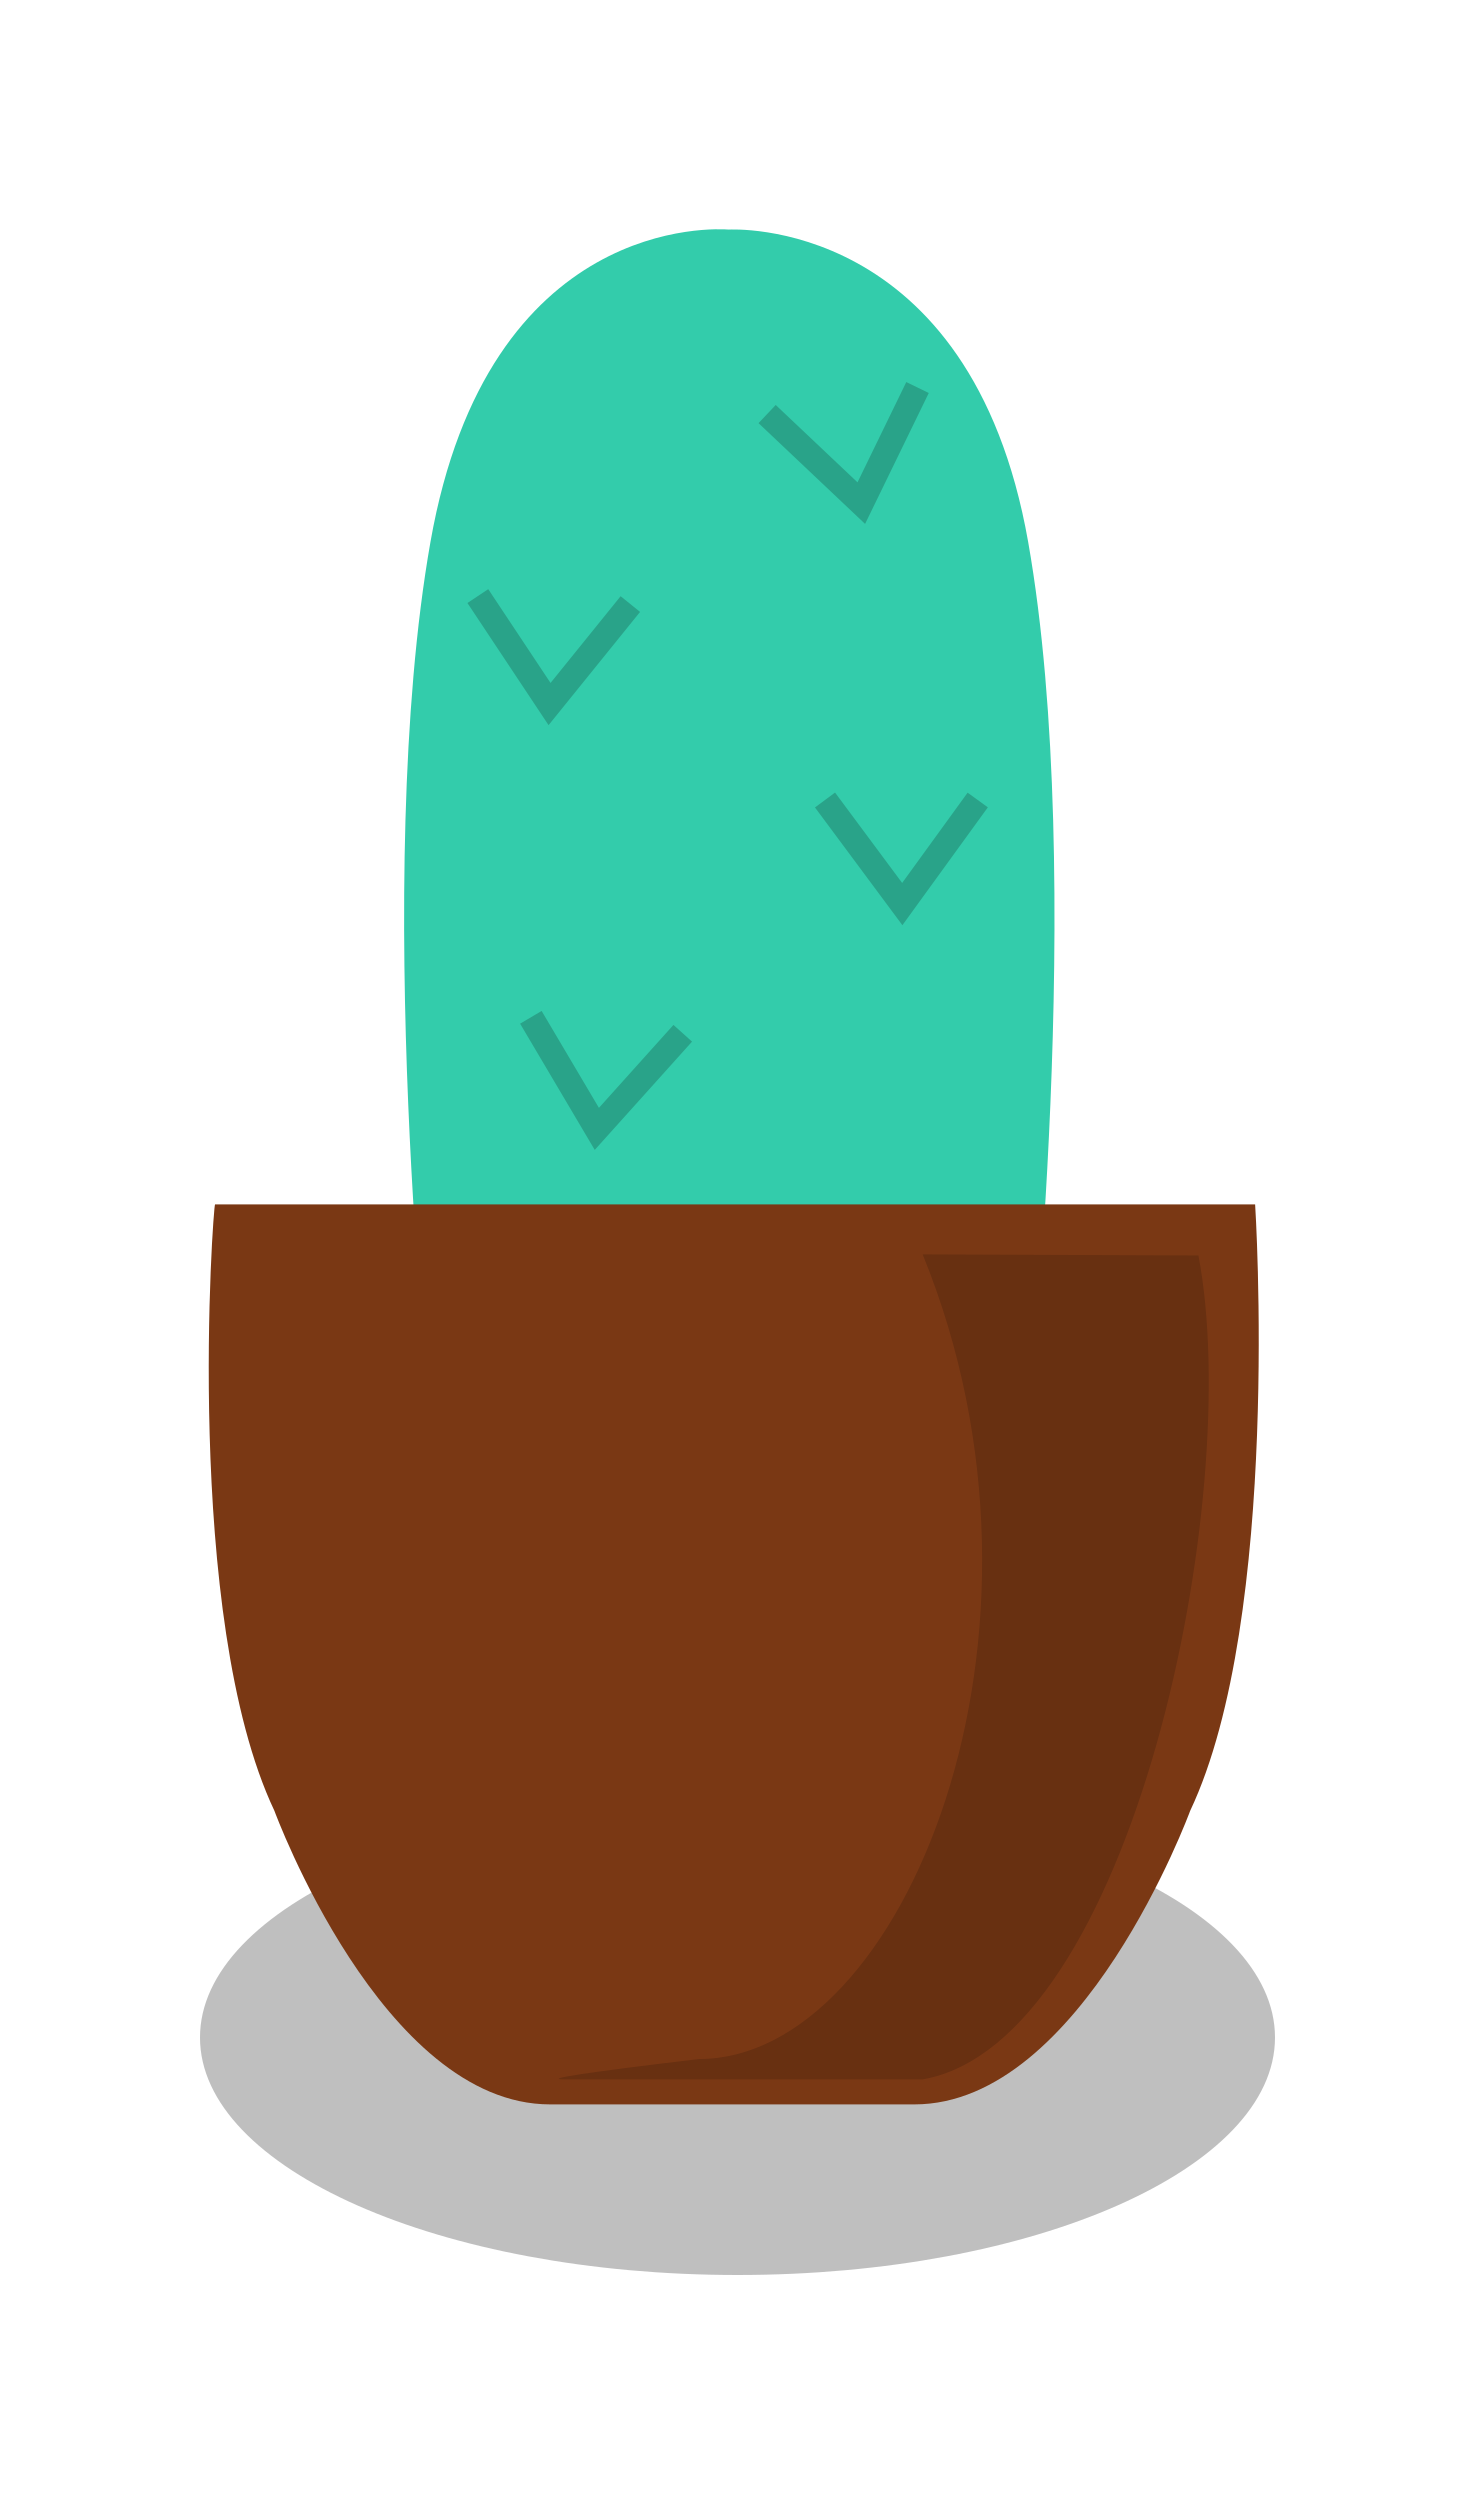
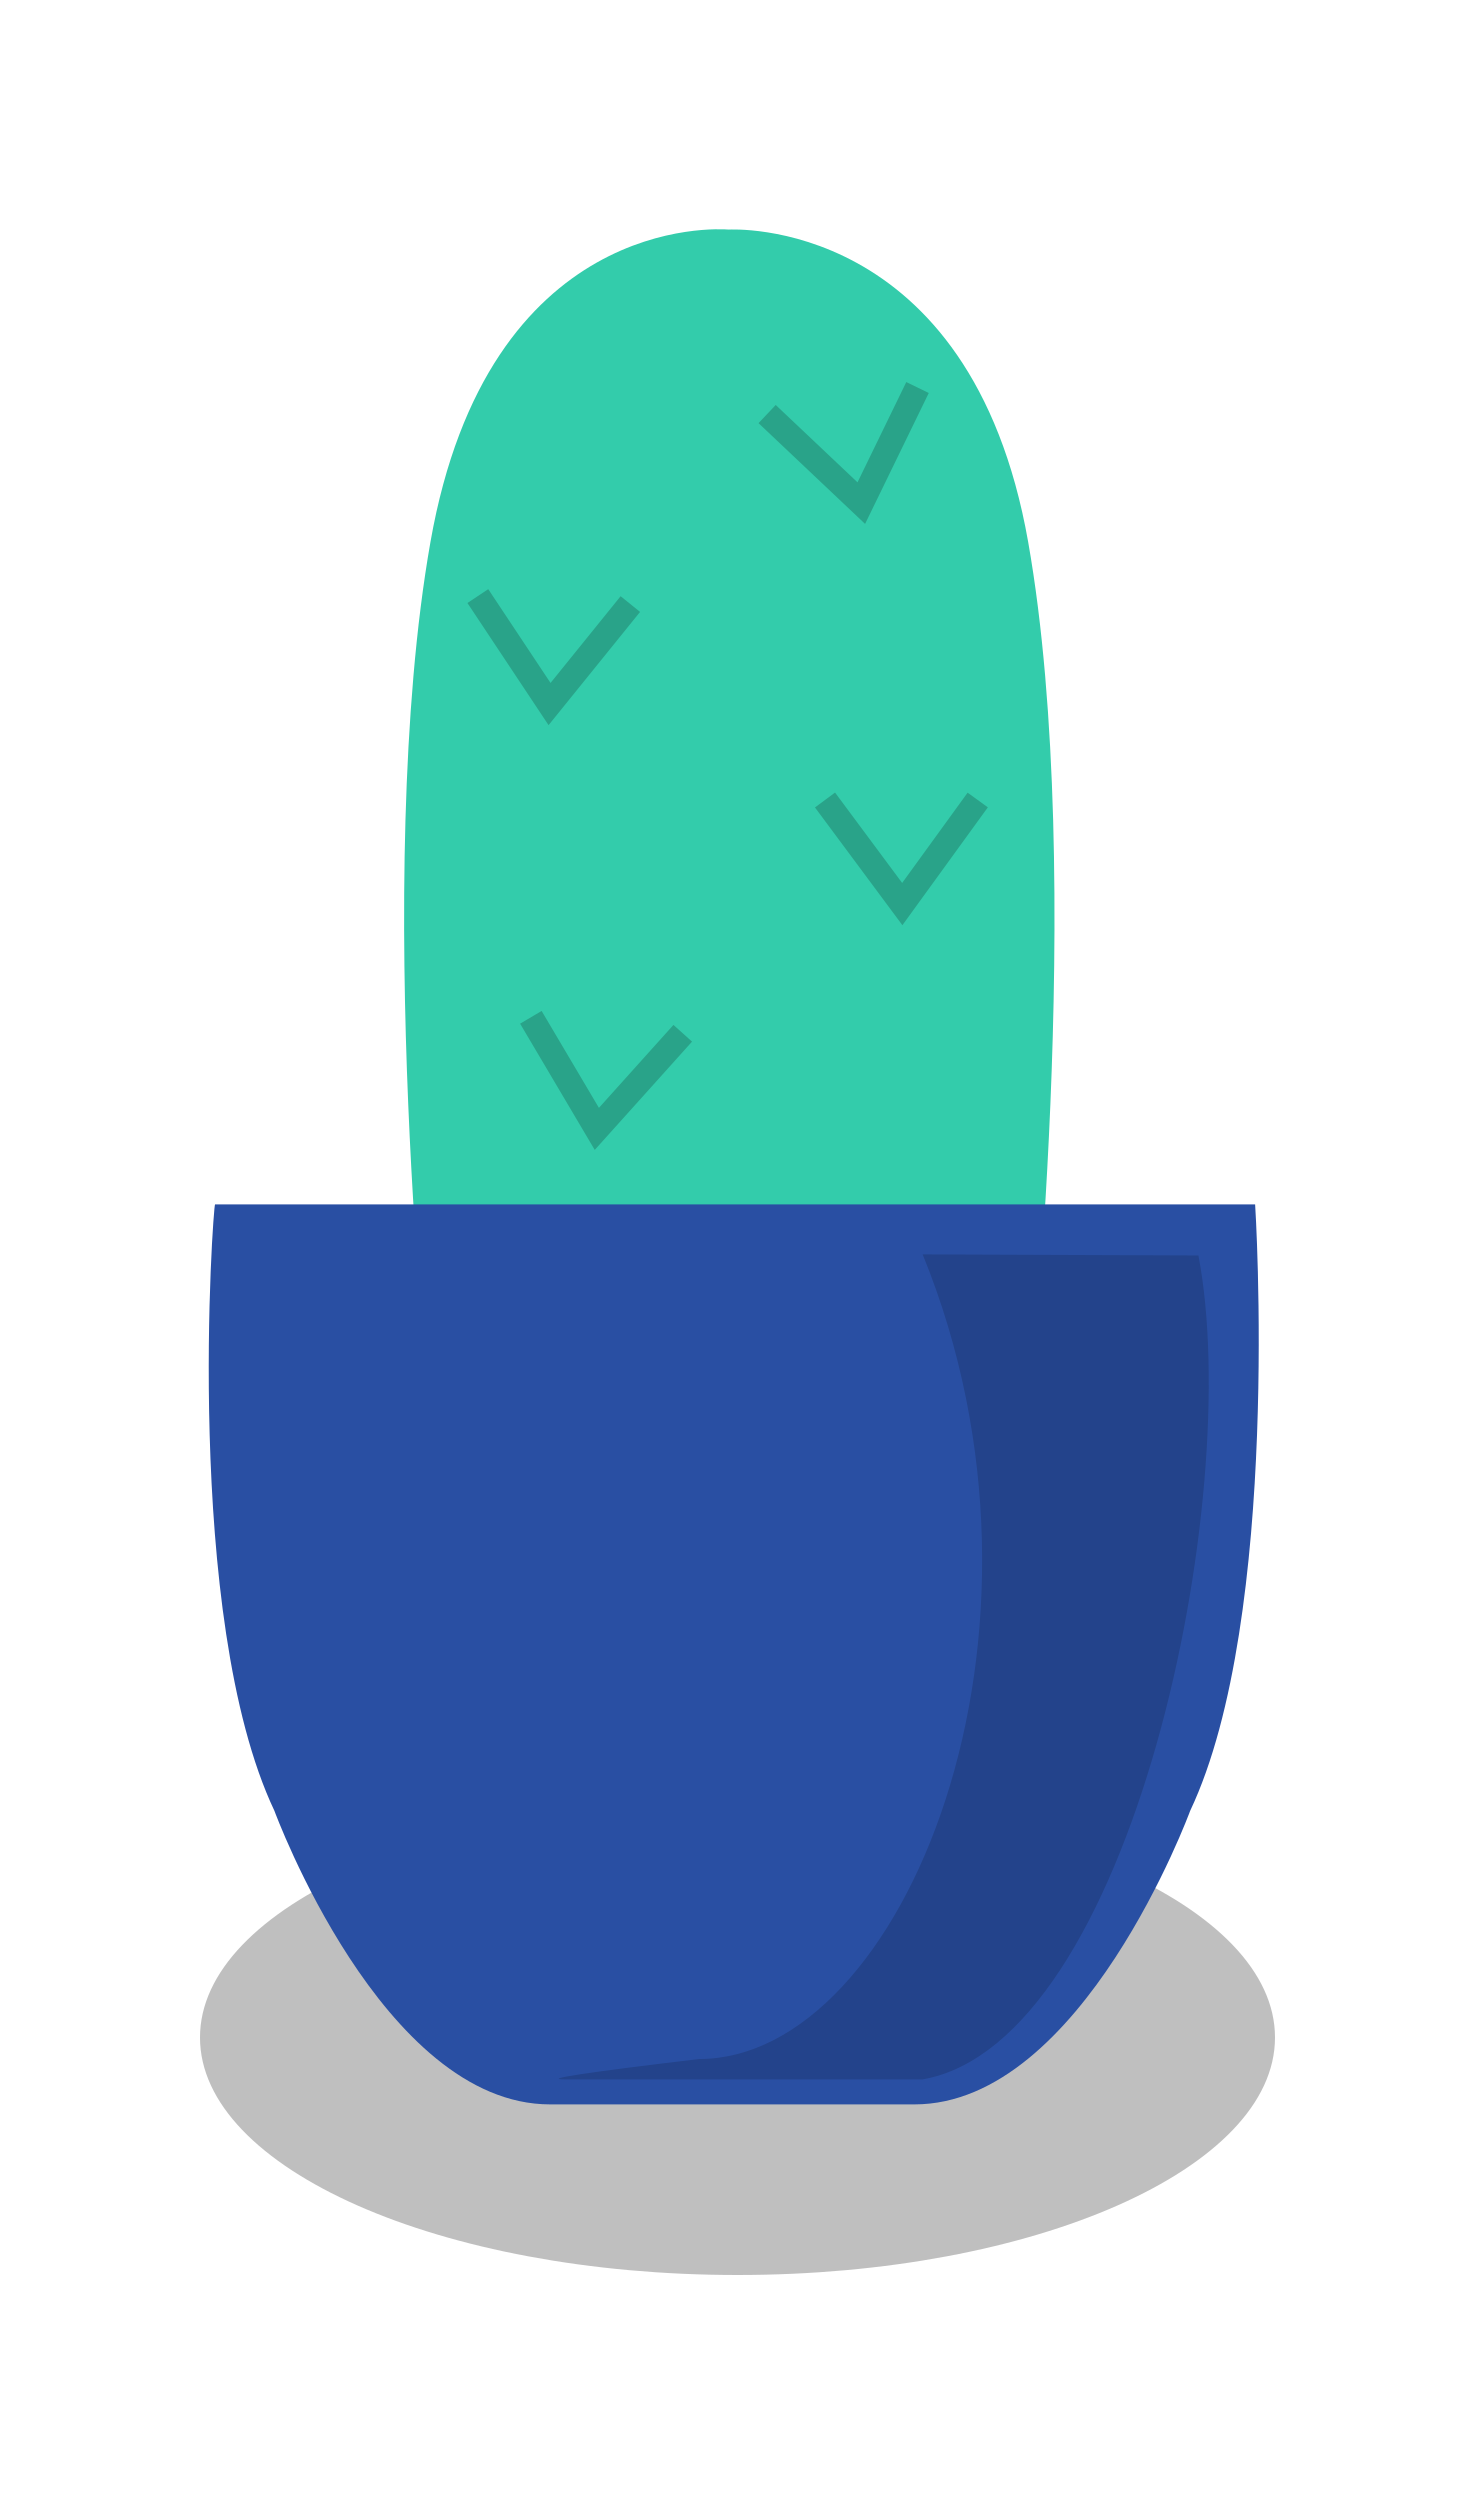
<svg xmlns="http://www.w3.org/2000/svg" width="59" height="100" viewBox="0 0 59 100">
  <g fill="none" fill-rule="evenodd">
    <path fill="#000" fill-opacity=".25" d="M51,81.5 C51,86.748 41.373,91 29.5,91 C17.625,91 8,86.748 8,81.5 C8,76.252 17.625,72 29.5,72 C41.373,72 51,76.252 51,81.5" />
    <path fill="#33CCAB" d="M41.126,21.674 C38.819,8.585 29.167,9.186 29.153,9.183 C28.658,9.145 19.526,8.585 17.219,21.674 C14.847,35.127 17.219,56.584 17.219,56.584 L29.124,58.525 L29.124,58.54 L29.171,58.531 L29.218,58.54 L29.218,58.525 L41.126,56.584 C41.126,56.584 43.497,35.127 41.126,21.674" />
-     <path fill="#7A3814" d="M50.205,48.176 C50.205,48.176 51.274,64.68 47.606,72.434 C47.606,72.434 43.294,84.176 36.579,84.176 L29.405,84.176 L29.178,84.176 L22.002,84.176 C15.287,84.176 10.977,72.434 10.977,72.434 C7.308,64.68 8.53,48.158 8.602,48.176 C8.602,48.176 50.205,48.176 50.205,48.176 Z" />
+     <path fill="#294FA3" d="M50.205,48.176 C50.205,48.176 51.274,64.68 47.606,72.434 C47.606,72.434 43.294,84.176 36.579,84.176 L29.405,84.176 L29.178,84.176 L22.002,84.176 C15.287,84.176 10.977,72.434 10.977,72.434 C7.308,64.68 8.53,48.158 8.602,48.176 C8.602,48.176 50.205,48.176 50.205,48.176 Z" />
    <path fill="#000" fill-rule="nonzero" d="M36.906,50.176 C43.105,65.362 36.151,82.361 27.962,82.361 C23.427,82.9 21.64,83.172 22.603,83.176 L36.906,83.176 C45.276,81.709 49.792,59.925 47.937,50.219 L36.906,50.176 Z" opacity=".15" />
    <polyline stroke="#000" stroke-opacity=".2" points="19 24 22.091 28.163 25.109 24" transform="rotate(3 22.055 26.082)" />
    <polyline stroke="#000" stroke-opacity=".2" points="31 16 34.091 20.163 37.109 16" transform="rotate(-10 34.055 18.082)" />
    <polyline stroke="#000" stroke-opacity=".2" points="33 32 36.091 36.163 39.109 32" />
    <polyline stroke="#000" stroke-opacity=".2" points="21 41 24.091 45.163 27.109 41" transform="rotate(6 24.055 43.082)" />
  </g>
</svg>
